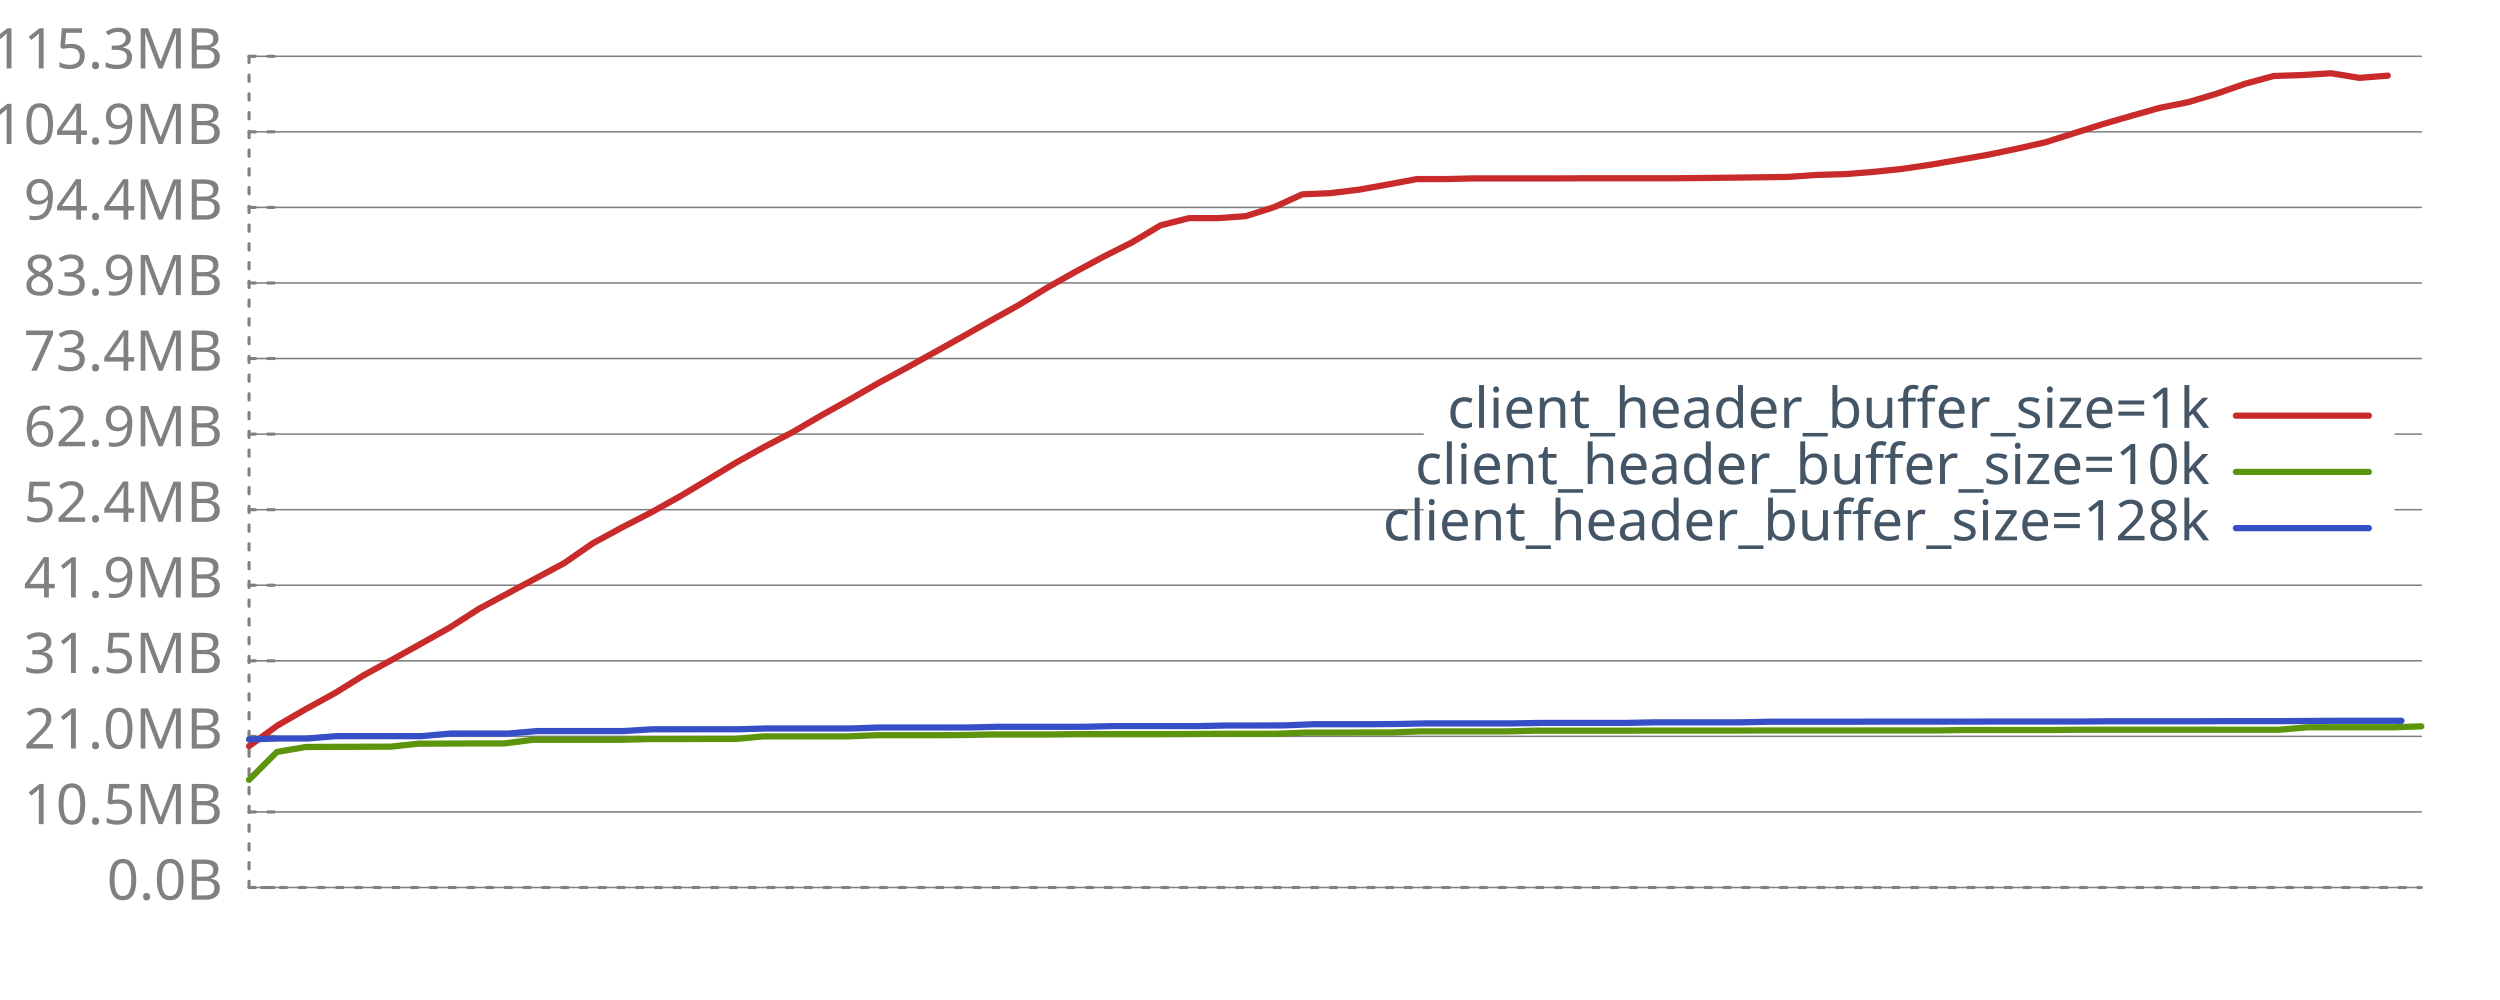
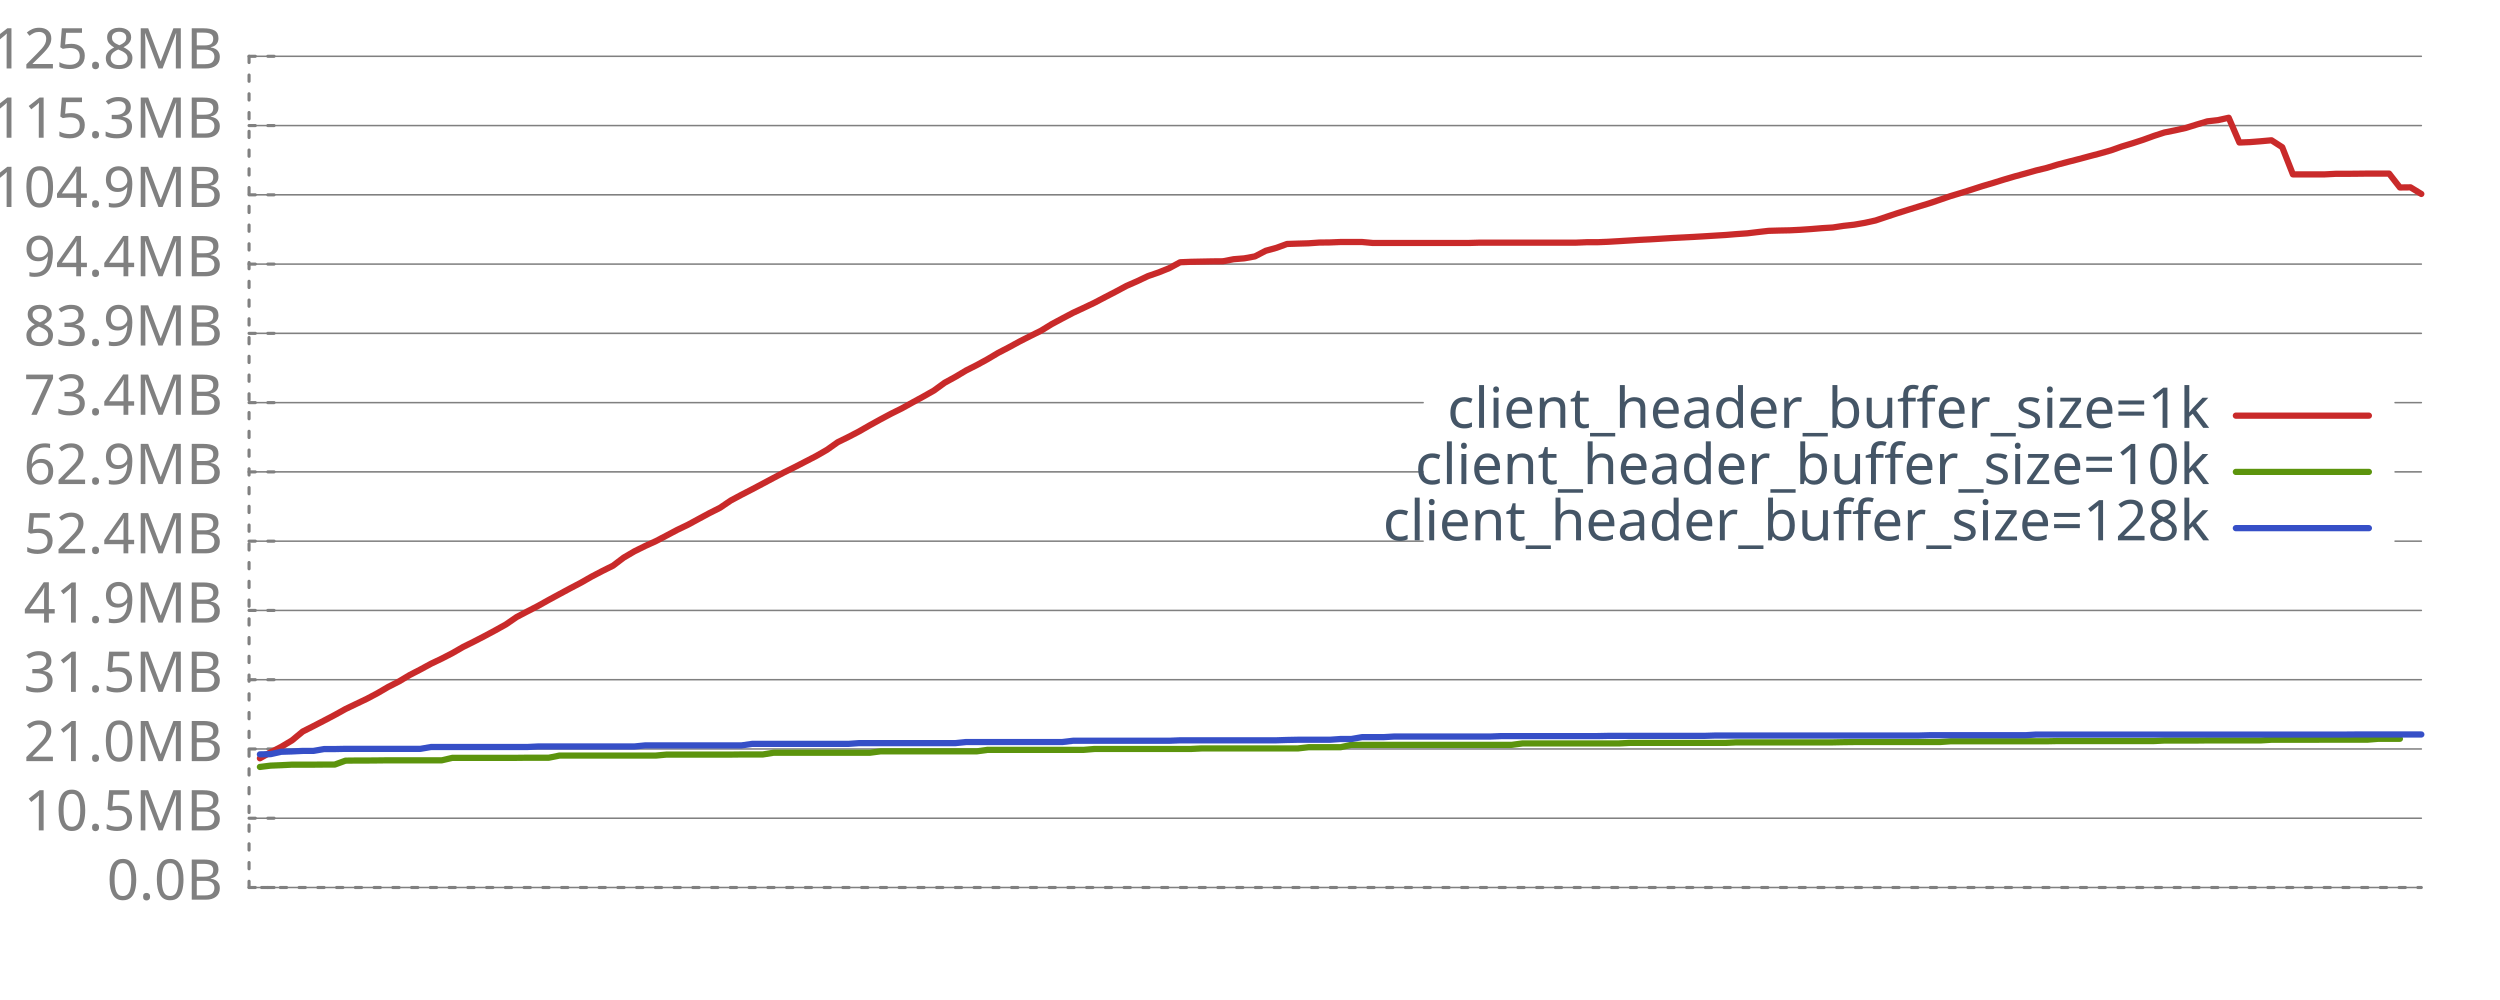
<svg xmlns="http://www.w3.org/2000/svg" xmlns:xlink="http://www.w3.org/1999/xlink" width="800" height="320" viewBox="0 0 800 320">
  <g id="gnuplot_canvas">
    <rect x="0" y="0" width="800" height="320" fill="none" />
    <defs>
      <circle id="gpDot" r="0.5" stroke-width="0.5" stroke="currentColor" />
      <path id="gpPt0" stroke-width="0.222" stroke="currentColor" d="M-1,0 h2 M0,-1 v2" />
      <path id="gpPt1" stroke-width="0.222" stroke="currentColor" d="M-1,-1 L1,1 M1,-1 L-1,1" />
      <path id="gpPt2" stroke-width="0.222" stroke="currentColor" d="M-1,0 L1,0 M0,-1 L0,1 M-1,-1 L1,1 M-1,1 L1,-1" />
      <rect id="gpPt3" stroke-width="0.222" stroke="currentColor" x="-1" y="-1" width="2" height="2" />
      <rect id="gpPt4" stroke-width="0.222" stroke="currentColor" fill="currentColor" x="-1" y="-1" width="2" height="2" />
      <circle id="gpPt5" stroke-width="0.222" stroke="currentColor" cx="0" cy="0" r="1" />
      <use xlink:href="#gpPt5" id="gpPt6" fill="currentColor" stroke="none" />
      <path id="gpPt7" stroke-width="0.222" stroke="currentColor" d="M0,-1.33 L-1.33,0.67 L1.33,0.67 z" />
      <use xlink:href="#gpPt7" id="gpPt8" fill="currentColor" stroke="none" />
      <use xlink:href="#gpPt7" id="gpPt9" stroke="currentColor" transform="rotate(180)" />
      <use xlink:href="#gpPt9" id="gpPt10" fill="currentColor" stroke="none" />
      <use xlink:href="#gpPt3" id="gpPt11" stroke="currentColor" transform="rotate(45)" />
      <use xlink:href="#gpPt11" id="gpPt12" fill="currentColor" stroke="none" />
      <path id="gpPt13" stroke-width="0.222" stroke="currentColor" d="M0,1.330 L1.265,0.411 L0.782,-1.067 L-0.782,-1.076 L-1.265,0.411 z" />
      <use xlink:href="#gpPt13" id="gpPt14" fill="currentColor" stroke="none" />
      <filter id="textbox" filterUnits="objectBoundingBox" x="0" y="0" height="1" width="1">
        <feFlood flood-color="white" flood-opacity="1" result="bgnd" />
        <feComposite in="SourceGraphic" in2="bgnd" operator="atop" />
      </filter>
      <filter id="greybox" filterUnits="objectBoundingBox" x="0" y="0" height="1" width="1">
        <feFlood flood-color="lightgrey" flood-opacity="1" result="grey" />
        <feComposite in="SourceGraphic" in2="grey" operator="atop" />
      </filter>
    </defs>
    <g fill="none" color="white" stroke="rgb(128, 128, 128)" stroke-width="1.00" stroke-linecap="round" stroke-linejoin="round">
</g>
    <g fill="none" color="gray" stroke="currentColor" stroke-width="1.00" stroke-linecap="round" stroke-linejoin="round">
</g>
    <g fill="none" color="gray" stroke="rgb(128, 128, 128)" stroke-width="0.50" stroke-linecap="round" stroke-linejoin="round">
</g>
    <g fill="none" color="black" stroke="currentColor" stroke-width="0.50" stroke-linecap="round" stroke-linejoin="round">
      <path stroke="rgb(128, 128, 128)" class="gridline" d="M79.70,284.00 L774.82,284.00  " />
    </g>
    <g fill="none" color="black" stroke="rgb(128, 128, 128)" stroke-width="1.00" stroke-linecap="round" stroke-linejoin="round">
</g>
    <g fill="none" color="gray" stroke="currentColor" stroke-width="1.00" stroke-linecap="round" stroke-linejoin="round">
      <path stroke="rgb(128, 128, 128)" stroke-dasharray="2,4" d="M79.70,284.00 L88.70,284.00  " />
      <g transform="translate(71.31,287.90)" stroke="none" fill="rgb(128,128,128)" font-family="Gill Sans" font-size="18.00" text-anchor="end">
        <text>
          <tspan font-family="Gill Sans">0.0B</tspan>
        </text>
      </g>
    </g>
    <g fill="none" color="gray" stroke="currentColor" stroke-width="1.00" stroke-linecap="round" stroke-linejoin="round">
</g>
    <g fill="none" color="gray" stroke="rgb(128, 128, 128)" stroke-width="0.50" stroke-linecap="round" stroke-linejoin="round">
</g>
    <g fill="none" color="black" stroke="currentColor" stroke-width="0.50" stroke-linecap="round" stroke-linejoin="round">
-       <path stroke="rgb(128, 128, 128)" class="gridline" d="M79.70,259.82 L774.82,259.82  " />
-     </g>
-     <g fill="none" color="black" stroke="rgb(128, 128, 128)" stroke-width="1.00" stroke-linecap="round" stroke-linejoin="round">
- </g>
-     <g fill="none" color="gray" stroke="currentColor" stroke-width="1.00" stroke-linecap="round" stroke-linejoin="round">
-       <path stroke="rgb(128, 128, 128)" stroke-dasharray="2,4" d="M79.70,259.82 L88.70,259.82  " />
-       <g transform="translate(71.31,263.72)" stroke="none" fill="rgb(128,128,128)" font-family="Gill Sans" font-size="18.00" text-anchor="end">
+       <path stroke="rgb(128, 128, 128)" class="gridline" d="M79.70,261.83 L774.82,261.83  " />
+     </g>
+     <g fill="none" color="black" stroke="rgb(128, 128, 128)" stroke-width="1.00" stroke-linecap="round" stroke-linejoin="round">
+ </g>
+     <g fill="none" color="gray" stroke="currentColor" stroke-width="1.00" stroke-linecap="round" stroke-linejoin="round">
+       <path stroke="rgb(128, 128, 128)" stroke-dasharray="2,4" d="M79.70,261.83 L88.70,261.83  " />
+       <g transform="translate(71.31,265.73)" stroke="none" fill="rgb(128,128,128)" font-family="Gill Sans" font-size="18.00" text-anchor="end">
        <text>
          <tspan font-family="Gill Sans">10.5MB</tspan>
        </text>
      </g>
    </g>
    <g fill="none" color="gray" stroke="currentColor" stroke-width="1.00" stroke-linecap="round" stroke-linejoin="round">
</g>
    <g fill="none" color="gray" stroke="rgb(128, 128, 128)" stroke-width="0.50" stroke-linecap="round" stroke-linejoin="round">
</g>
    <g fill="none" color="black" stroke="currentColor" stroke-width="0.50" stroke-linecap="round" stroke-linejoin="round">
-       <path stroke="rgb(128, 128, 128)" class="gridline" d="M79.70,235.64 L774.82,235.64  " />
-     </g>
-     <g fill="none" color="black" stroke="rgb(128, 128, 128)" stroke-width="1.00" stroke-linecap="round" stroke-linejoin="round">
- </g>
-     <g fill="none" color="gray" stroke="currentColor" stroke-width="1.00" stroke-linecap="round" stroke-linejoin="round">
-       <path stroke="rgb(128, 128, 128)" stroke-dasharray="2,4" d="M79.70,235.64 L88.70,235.64  " />
-       <g transform="translate(71.31,239.54)" stroke="none" fill="rgb(128,128,128)" font-family="Gill Sans" font-size="18.00" text-anchor="end">
+       <path stroke="rgb(128, 128, 128)" class="gridline" d="M79.70,239.67 L774.82,239.67  " />
+     </g>
+     <g fill="none" color="black" stroke="rgb(128, 128, 128)" stroke-width="1.00" stroke-linecap="round" stroke-linejoin="round">
+ </g>
+     <g fill="none" color="gray" stroke="currentColor" stroke-width="1.00" stroke-linecap="round" stroke-linejoin="round">
+       <path stroke="rgb(128, 128, 128)" stroke-dasharray="2,4" d="M79.70,239.67 L88.70,239.67  " />
+       <g transform="translate(71.31,243.57)" stroke="none" fill="rgb(128,128,128)" font-family="Gill Sans" font-size="18.00" text-anchor="end">
        <text>
          <tspan font-family="Gill Sans">21.0MB</tspan>
        </text>
      </g>
    </g>
    <g fill="none" color="gray" stroke="currentColor" stroke-width="1.00" stroke-linecap="round" stroke-linejoin="round">
</g>
    <g fill="none" color="gray" stroke="rgb(128, 128, 128)" stroke-width="0.50" stroke-linecap="round" stroke-linejoin="round">
</g>
    <g fill="none" color="black" stroke="currentColor" stroke-width="0.50" stroke-linecap="round" stroke-linejoin="round">
-       <path stroke="rgb(128, 128, 128)" class="gridline" d="M79.70,211.46 L774.82,211.46  " />
-     </g>
-     <g fill="none" color="black" stroke="rgb(128, 128, 128)" stroke-width="1.00" stroke-linecap="round" stroke-linejoin="round">
- </g>
-     <g fill="none" color="gray" stroke="currentColor" stroke-width="1.00" stroke-linecap="round" stroke-linejoin="round">
-       <path stroke="rgb(128, 128, 128)" stroke-dasharray="2,4" d="M79.70,211.46 L88.70,211.46  " />
-       <g transform="translate(71.31,215.36)" stroke="none" fill="rgb(128,128,128)" font-family="Gill Sans" font-size="18.00" text-anchor="end">
+       <path stroke="rgb(128, 128, 128)" class="gridline" d="M79.70,217.50 L774.82,217.50  " />
+     </g>
+     <g fill="none" color="black" stroke="rgb(128, 128, 128)" stroke-width="1.00" stroke-linecap="round" stroke-linejoin="round">
+ </g>
+     <g fill="none" color="gray" stroke="currentColor" stroke-width="1.00" stroke-linecap="round" stroke-linejoin="round">
+       <path stroke="rgb(128, 128, 128)" stroke-dasharray="2,4" d="M79.70,217.50 L88.70,217.50  " />
+       <g transform="translate(71.31,221.40)" stroke="none" fill="rgb(128,128,128)" font-family="Gill Sans" font-size="18.00" text-anchor="end">
        <text>
          <tspan font-family="Gill Sans">31.5MB</tspan>
        </text>
      </g>
    </g>
    <g fill="none" color="gray" stroke="currentColor" stroke-width="1.00" stroke-linecap="round" stroke-linejoin="round">
</g>
    <g fill="none" color="gray" stroke="rgb(128, 128, 128)" stroke-width="0.50" stroke-linecap="round" stroke-linejoin="round">
</g>
    <g fill="none" color="black" stroke="currentColor" stroke-width="0.50" stroke-linecap="round" stroke-linejoin="round">
-       <path stroke="rgb(128, 128, 128)" class="gridline" d="M79.70,187.28 L774.82,187.28  " />
-     </g>
-     <g fill="none" color="black" stroke="rgb(128, 128, 128)" stroke-width="1.00" stroke-linecap="round" stroke-linejoin="round">
- </g>
-     <g fill="none" color="gray" stroke="currentColor" stroke-width="1.00" stroke-linecap="round" stroke-linejoin="round">
-       <path stroke="rgb(128, 128, 128)" stroke-dasharray="2,4" d="M79.70,187.28 L88.70,187.28  " />
-       <g transform="translate(71.31,191.18)" stroke="none" fill="rgb(128,128,128)" font-family="Gill Sans" font-size="18.00" text-anchor="end">
+       <path stroke="rgb(128, 128, 128)" class="gridline" d="M79.70,195.34 L774.82,195.34  " />
+     </g>
+     <g fill="none" color="black" stroke="rgb(128, 128, 128)" stroke-width="1.00" stroke-linecap="round" stroke-linejoin="round">
+ </g>
+     <g fill="none" color="gray" stroke="currentColor" stroke-width="1.00" stroke-linecap="round" stroke-linejoin="round">
+       <path stroke="rgb(128, 128, 128)" stroke-dasharray="2,4" d="M79.70,195.34 L88.70,195.34  " />
+       <g transform="translate(71.31,199.24)" stroke="none" fill="rgb(128,128,128)" font-family="Gill Sans" font-size="18.00" text-anchor="end">
        <text>
          <tspan font-family="Gill Sans">41.9MB</tspan>
        </text>
      </g>
    </g>
    <g fill="none" color="gray" stroke="currentColor" stroke-width="1.00" stroke-linecap="round" stroke-linejoin="round">
</g>
    <g fill="none" color="gray" stroke="rgb(128, 128, 128)" stroke-width="0.50" stroke-linecap="round" stroke-linejoin="round">
</g>
    <g fill="none" color="black" stroke="currentColor" stroke-width="0.50" stroke-linecap="round" stroke-linejoin="round">
-       <path stroke="rgb(128, 128, 128)" class="gridline" d="M79.70,163.10 L455.39,163.10 M766.43,163.10 L774.82,163.10  " />
-     </g>
-     <g fill="none" color="black" stroke="rgb(128, 128, 128)" stroke-width="1.00" stroke-linecap="round" stroke-linejoin="round">
- </g>
-     <g fill="none" color="gray" stroke="currentColor" stroke-width="1.00" stroke-linecap="round" stroke-linejoin="round">
-       <path stroke="rgb(128, 128, 128)" stroke-dasharray="2,4" d="M79.70,163.10 L88.70,163.10  " />
-       <g transform="translate(71.31,167.00)" stroke="none" fill="rgb(128,128,128)" font-family="Gill Sans" font-size="18.00" text-anchor="end">
+       <path stroke="rgb(128, 128, 128)" class="gridline" d="M79.70,173.17 L455.39,173.17 M766.43,173.17 L774.82,173.17  " />
+     </g>
+     <g fill="none" color="black" stroke="rgb(128, 128, 128)" stroke-width="1.00" stroke-linecap="round" stroke-linejoin="round">
+ </g>
+     <g fill="none" color="gray" stroke="currentColor" stroke-width="1.00" stroke-linecap="round" stroke-linejoin="round">
+       <path stroke="rgb(128, 128, 128)" stroke-dasharray="2,4" d="M79.70,173.17 L88.70,173.17  " />
+       <g transform="translate(71.31,177.07)" stroke="none" fill="rgb(128,128,128)" font-family="Gill Sans" font-size="18.00" text-anchor="end">
        <text>
          <tspan font-family="Gill Sans">52.4MB</tspan>
        </text>
      </g>
    </g>
    <g fill="none" color="gray" stroke="currentColor" stroke-width="1.00" stroke-linecap="round" stroke-linejoin="round">
</g>
    <g fill="none" color="gray" stroke="rgb(128, 128, 128)" stroke-width="0.50" stroke-linecap="round" stroke-linejoin="round">
</g>
    <g fill="none" color="black" stroke="currentColor" stroke-width="0.50" stroke-linecap="round" stroke-linejoin="round">
-       <path stroke="rgb(128, 128, 128)" class="gridline" d="M79.70,138.91 L455.39,138.91 M766.43,138.91 L774.82,138.91  " />
-     </g>
-     <g fill="none" color="black" stroke="rgb(128, 128, 128)" stroke-width="1.00" stroke-linecap="round" stroke-linejoin="round">
- </g>
-     <g fill="none" color="gray" stroke="currentColor" stroke-width="1.00" stroke-linecap="round" stroke-linejoin="round">
-       <path stroke="rgb(128, 128, 128)" stroke-dasharray="2,4" d="M79.70,138.91 L88.70,138.91  " />
-       <g transform="translate(71.31,142.81)" stroke="none" fill="rgb(128,128,128)" font-family="Gill Sans" font-size="18.00" text-anchor="end">
+       <path stroke="rgb(128, 128, 128)" class="gridline" d="M79.70,151.00 L455.39,151.00 M766.43,151.00 L774.82,151.00  " />
+     </g>
+     <g fill="none" color="black" stroke="rgb(128, 128, 128)" stroke-width="1.00" stroke-linecap="round" stroke-linejoin="round">
+ </g>
+     <g fill="none" color="gray" stroke="currentColor" stroke-width="1.00" stroke-linecap="round" stroke-linejoin="round">
+       <path stroke="rgb(128, 128, 128)" stroke-dasharray="2,4" d="M79.70,151.00 L88.70,151.00  " />
+       <g transform="translate(71.31,154.90)" stroke="none" fill="rgb(128,128,128)" font-family="Gill Sans" font-size="18.00" text-anchor="end">
        <text>
          <tspan font-family="Gill Sans">62.9MB</tspan>
        </text>
      </g>
    </g>
    <g fill="none" color="gray" stroke="currentColor" stroke-width="1.00" stroke-linecap="round" stroke-linejoin="round">
</g>
    <g fill="none" color="gray" stroke="rgb(128, 128, 128)" stroke-width="0.50" stroke-linecap="round" stroke-linejoin="round">
</g>
    <g fill="none" color="black" stroke="currentColor" stroke-width="0.50" stroke-linecap="round" stroke-linejoin="round">
-       <path stroke="rgb(128, 128, 128)" class="gridline" d="M79.70,114.73 L774.82,114.73  " />
-     </g>
-     <g fill="none" color="black" stroke="rgb(128, 128, 128)" stroke-width="1.00" stroke-linecap="round" stroke-linejoin="round">
- </g>
-     <g fill="none" color="gray" stroke="currentColor" stroke-width="1.00" stroke-linecap="round" stroke-linejoin="round">
-       <path stroke="rgb(128, 128, 128)" stroke-dasharray="2,4" d="M79.70,114.73 L88.70,114.73  " />
-       <g transform="translate(71.31,118.63)" stroke="none" fill="rgb(128,128,128)" font-family="Gill Sans" font-size="18.00" text-anchor="end">
+       <path stroke="rgb(128, 128, 128)" class="gridline" d="M79.70,128.84 L455.39,128.84 M766.43,128.84 L774.82,128.84  " />
+     </g>
+     <g fill="none" color="black" stroke="rgb(128, 128, 128)" stroke-width="1.00" stroke-linecap="round" stroke-linejoin="round">
+ </g>
+     <g fill="none" color="gray" stroke="currentColor" stroke-width="1.00" stroke-linecap="round" stroke-linejoin="round">
+       <path stroke="rgb(128, 128, 128)" stroke-dasharray="2,4" d="M79.70,128.84 L88.70,128.84  " />
+       <g transform="translate(71.31,132.74)" stroke="none" fill="rgb(128,128,128)" font-family="Gill Sans" font-size="18.00" text-anchor="end">
        <text>
          <tspan font-family="Gill Sans">73.4MB</tspan>
        </text>
      </g>
    </g>
    <g fill="none" color="gray" stroke="currentColor" stroke-width="1.00" stroke-linecap="round" stroke-linejoin="round">
</g>
    <g fill="none" color="gray" stroke="rgb(128, 128, 128)" stroke-width="0.50" stroke-linecap="round" stroke-linejoin="round">
</g>
    <g fill="none" color="black" stroke="currentColor" stroke-width="0.50" stroke-linecap="round" stroke-linejoin="round">
-       <path stroke="rgb(128, 128, 128)" class="gridline" d="M79.70,90.55 L774.82,90.55  " />
-     </g>
-     <g fill="none" color="black" stroke="rgb(128, 128, 128)" stroke-width="1.00" stroke-linecap="round" stroke-linejoin="round">
- </g>
-     <g fill="none" color="gray" stroke="currentColor" stroke-width="1.00" stroke-linecap="round" stroke-linejoin="round">
-       <path stroke="rgb(128, 128, 128)" stroke-dasharray="2,4" d="M79.70,90.55 L88.70,90.55  " />
-       <g transform="translate(71.31,94.45)" stroke="none" fill="rgb(128,128,128)" font-family="Gill Sans" font-size="18.00" text-anchor="end">
+       <path stroke="rgb(128, 128, 128)" class="gridline" d="M79.70,106.67 L774.82,106.67  " />
+     </g>
+     <g fill="none" color="black" stroke="rgb(128, 128, 128)" stroke-width="1.00" stroke-linecap="round" stroke-linejoin="round">
+ </g>
+     <g fill="none" color="gray" stroke="currentColor" stroke-width="1.00" stroke-linecap="round" stroke-linejoin="round">
+       <path stroke="rgb(128, 128, 128)" stroke-dasharray="2,4" d="M79.70,106.67 L88.70,106.67  " />
+       <g transform="translate(71.31,110.57)" stroke="none" fill="rgb(128,128,128)" font-family="Gill Sans" font-size="18.00" text-anchor="end">
        <text>
          <tspan font-family="Gill Sans">83.9MB</tspan>
        </text>
      </g>
    </g>
    <g fill="none" color="gray" stroke="currentColor" stroke-width="1.00" stroke-linecap="round" stroke-linejoin="round">
</g>
    <g fill="none" color="gray" stroke="rgb(128, 128, 128)" stroke-width="0.50" stroke-linecap="round" stroke-linejoin="round">
</g>
    <g fill="none" color="black" stroke="currentColor" stroke-width="0.50" stroke-linecap="round" stroke-linejoin="round">
-       <path stroke="rgb(128, 128, 128)" class="gridline" d="M79.70,66.37 L774.82,66.37  " />
-     </g>
-     <g fill="none" color="black" stroke="rgb(128, 128, 128)" stroke-width="1.00" stroke-linecap="round" stroke-linejoin="round">
- </g>
-     <g fill="none" color="gray" stroke="currentColor" stroke-width="1.00" stroke-linecap="round" stroke-linejoin="round">
-       <path stroke="rgb(128, 128, 128)" stroke-dasharray="2,4" d="M79.70,66.37 L88.70,66.37  " />
-       <g transform="translate(71.31,70.27)" stroke="none" fill="rgb(128,128,128)" font-family="Gill Sans" font-size="18.00" text-anchor="end">
+       <path stroke="rgb(128, 128, 128)" class="gridline" d="M79.70,84.51 L774.82,84.51  " />
+     </g>
+     <g fill="none" color="black" stroke="rgb(128, 128, 128)" stroke-width="1.00" stroke-linecap="round" stroke-linejoin="round">
+ </g>
+     <g fill="none" color="gray" stroke="currentColor" stroke-width="1.00" stroke-linecap="round" stroke-linejoin="round">
+       <path stroke="rgb(128, 128, 128)" stroke-dasharray="2,4" d="M79.70,84.51 L88.70,84.51  " />
+       <g transform="translate(71.31,88.41)" stroke="none" fill="rgb(128,128,128)" font-family="Gill Sans" font-size="18.00" text-anchor="end">
        <text>
          <tspan font-family="Gill Sans">94.4MB</tspan>
        </text>
      </g>
    </g>
    <g fill="none" color="gray" stroke="currentColor" stroke-width="1.00" stroke-linecap="round" stroke-linejoin="round">
</g>
    <g fill="none" color="gray" stroke="rgb(128, 128, 128)" stroke-width="0.50" stroke-linecap="round" stroke-linejoin="round">
</g>
    <g fill="none" color="black" stroke="currentColor" stroke-width="0.50" stroke-linecap="round" stroke-linejoin="round">
-       <path stroke="rgb(128, 128, 128)" class="gridline" d="M79.70,42.19 L774.82,42.19  " />
-     </g>
-     <g fill="none" color="black" stroke="rgb(128, 128, 128)" stroke-width="1.00" stroke-linecap="round" stroke-linejoin="round">
- </g>
-     <g fill="none" color="gray" stroke="currentColor" stroke-width="1.00" stroke-linecap="round" stroke-linejoin="round">
-       <path stroke="rgb(128, 128, 128)" stroke-dasharray="2,4" d="M79.70,42.19 L88.70,42.19  " />
-       <g transform="translate(71.31,46.09)" stroke="none" fill="rgb(128,128,128)" font-family="Gill Sans" font-size="18.00" text-anchor="end">
+       <path stroke="rgb(128, 128, 128)" class="gridline" d="M79.70,62.34 L774.82,62.34  " />
+     </g>
+     <g fill="none" color="black" stroke="rgb(128, 128, 128)" stroke-width="1.00" stroke-linecap="round" stroke-linejoin="round">
+ </g>
+     <g fill="none" color="gray" stroke="currentColor" stroke-width="1.00" stroke-linecap="round" stroke-linejoin="round">
+       <path stroke="rgb(128, 128, 128)" stroke-dasharray="2,4" d="M79.70,62.34 L88.70,62.34  " />
+       <g transform="translate(71.31,66.24)" stroke="none" fill="rgb(128,128,128)" font-family="Gill Sans" font-size="18.00" text-anchor="end">
        <text>
          <tspan font-family="Gill Sans">104.9MB</tspan>
+         </text>
+       </g>
+     </g>
+     <g fill="none" color="gray" stroke="currentColor" stroke-width="1.00" stroke-linecap="round" stroke-linejoin="round">
+ </g>
+     <g fill="none" color="gray" stroke="rgb(128, 128, 128)" stroke-width="0.50" stroke-linecap="round" stroke-linejoin="round">
+ </g>
+     <g fill="none" color="black" stroke="currentColor" stroke-width="0.50" stroke-linecap="round" stroke-linejoin="round">
+       <path stroke="rgb(128, 128, 128)" class="gridline" d="M79.70,40.18 L774.82,40.18  " />
+     </g>
+     <g fill="none" color="black" stroke="rgb(128, 128, 128)" stroke-width="1.00" stroke-linecap="round" stroke-linejoin="round">
+ </g>
+     <g fill="none" color="gray" stroke="currentColor" stroke-width="1.00" stroke-linecap="round" stroke-linejoin="round">
+       <path stroke="rgb(128, 128, 128)" stroke-dasharray="2,4" d="M79.70,40.18 L88.70,40.18  " />
+       <g transform="translate(71.31,44.08)" stroke="none" fill="rgb(128,128,128)" font-family="Gill Sans" font-size="18.00" text-anchor="end">
+         <text>
+           <tspan font-family="Gill Sans">115.3MB</tspan>
        </text>
      </g>
    </g>
    <g fill="none" color="gray" stroke="currentColor" stroke-width="1.00" stroke-linecap="round" stroke-linejoin="round">
</g>
    <g fill="none" color="gray" stroke="rgb(128, 128, 128)" stroke-width="0.50" stroke-linecap="round" stroke-linejoin="round">
</g>
    <g fill="none" color="black" stroke="currentColor" stroke-width="0.50" stroke-linecap="round" stroke-linejoin="round">
      <path stroke="rgb(128, 128, 128)" class="gridline" d="M79.70,18.01 L774.82,18.01  " />
    </g>
    <g fill="none" color="black" stroke="rgb(128, 128, 128)" stroke-width="1.00" stroke-linecap="round" stroke-linejoin="round">
</g>
    <g fill="none" color="gray" stroke="currentColor" stroke-width="1.00" stroke-linecap="round" stroke-linejoin="round">
      <path stroke="rgb(128, 128, 128)" stroke-dasharray="2,4" d="M79.70,18.01 L88.70,18.01  " />
      <g transform="translate(71.31,21.91)" stroke="none" fill="rgb(128,128,128)" font-family="Gill Sans" font-size="18.00" text-anchor="end">
        <text>
-           <tspan font-family="Gill Sans">115.3MB</tspan>
+           <tspan font-family="Gill Sans">125.8MB</tspan>
        </text>
      </g>
    </g>
    <g fill="none" color="gray" stroke="currentColor" stroke-width="1.00" stroke-linecap="round" stroke-linejoin="round">
</g>
    <g fill="none" color="gray" stroke="currentColor" stroke-width="1.00" stroke-linecap="round" stroke-linejoin="round">
      <path stroke="rgb(128, 128, 128)" stroke-dasharray="2,4" d="M79.70,18.01 L79.70,284.00 L774.82,284.00 M774.82,18.01 M79.70,18.01  " />
    </g>
    <g fill="none" color="gray" stroke="currentColor" stroke-width="1.00" stroke-linecap="round" stroke-linejoin="round">
</g>
    <g id="gnuplot_plot_1">
      <g fill="none" color="white" stroke="rgb(128, 128, 128)" stroke-width="2.00" stroke-linecap="round" stroke-linejoin="round">
</g>
      <g fill="none" color="black" stroke="currentColor" stroke-width="2.00" stroke-linecap="round" stroke-linejoin="round">
        <g transform="translate(707.09,136.91)" stroke="none" fill="rgb(68,85,102)" font-family="Gill Sans" font-size="18.00" text-anchor="end">
          <text>
            <tspan font-family="Gill Sans">client_header_buffer_size=1k</tspan>
          </text>
        </g>
      </g>
      <g fill="none" color="black" stroke="currentColor" stroke-width="2.00" stroke-linecap="round" stroke-linejoin="round">
-         <path stroke="rgb(201,  42,  42)" d="M715.48,133.01 L758.04,133.01 M79.70,238.77 L88.85,232.12 L98.00,226.83 L107.15,221.81 L116.28,216.14 L125.33,211.19   L134.65,206.02 L143.94,200.80 L153.25,194.83 L162.46,189.88 L171.37,185.12 L180.52,180.21 L189.73,173.83 L199.14,168.73   L208.26,164.04 L217.48,158.90 L226.45,153.54 L235.56,148.02 L244.53,143.03 L253.67,138.27 L262.86,132.91 L271.99,127.81   L281.05,122.59 L290.20,117.64 L299.18,112.66 L308.31,107.55 L317.16,102.53 L326.05,97.58 L335.15,92.03 L343.99,87.04   L353.15,82.13 L362.18,77.59 L371.39,72.11 L380.46,69.81 L389.53,69.81 L398.64,69.17 L407.78,66.26 L416.74,62.18   L425.81,61.80 L435.02,60.67 L444.32,59.00 L453.45,57.30 L462.77,57.30 L472.06,57.08 L481.24,57.08 L490.36,57.08   L499.53,57.08 L508.71,57.04 L517.95,57.04 L527.07,57.04 L536.00,57.04 L544.88,56.96 L554.03,56.85 L562.95,56.74   L572.07,56.62 L581.25,55.98 L590.37,55.72 L599.58,55.00 L608.90,54.02 L617.89,52.69 L627.10,51.11 L636.39,49.48   L645.53,47.56 L654.56,45.52 L663.75,42.61 L672.83,39.74 L681.98,37.09 L691.07,34.52 L700.15,32.71 L709.28,29.99   L718.49,26.78 L727.59,24.32 L736.65,24.02 L745.96,23.45 L755.03,24.92 L764.10,24.21  " />
+         <path stroke="rgb(201,  42,  42)" d="M715.48,133.01 L758.04,133.01 M83.17,242.65 L86.59,240.74 L90.01,238.98 L93.44,236.93 L96.87,234.09 L100.29,232.36   L103.71,230.59 L107.13,228.79 L110.56,226.89 L113.96,225.26 L117.44,223.60 L120.83,221.80 L124.22,219.82 L127.68,218.06   L131.10,216.01 L134.51,214.25 L137.95,212.38 L141.37,210.75 L144.80,208.98 L148.22,207.01 L151.65,205.31 L155.07,203.54   L158.49,201.71 L161.92,199.80 L165.33,197.45 L168.76,195.65 L172.19,193.88 L175.59,191.98 L179.04,190.11 L182.46,188.27   L185.89,186.47 L189.29,184.53 L192.73,182.73 L196.16,181.03 L199.58,178.44 L203.00,176.43 L206.43,174.73 L209.86,173.17   L213.25,171.40 L216.70,169.57 L220.10,167.94 L223.55,166.07 L226.94,164.24 L230.40,162.50 L233.82,160.18 L237.23,158.35   L240.67,156.58 L244.07,154.78 L247.52,152.94 L250.94,151.14 L254.36,149.45 L257.79,147.68 L261.21,145.91 L264.64,143.94   L268.05,141.52 L271.45,139.85 L274.91,138.05 L278.34,136.08 L281.73,134.21 L285.18,132.37 L288.61,130.67 L292.03,128.77   L295.46,126.90 L298.88,124.96 L302.30,122.47 L305.72,120.60 L309.15,118.55 L312.58,116.82 L316.00,114.95 L319.43,112.91   L322.85,111.14 L326.27,109.27 L329.68,107.54 L333.11,105.84 L336.54,103.73 L339.97,101.89 L343.39,100.09 L346.82,98.50   L350.24,96.87 L353.67,95.07 L357.09,93.30 L360.51,91.47 L363.92,89.98 L367.36,88.35 L370.78,87.17 L374.21,85.79   L377.64,83.92 L381.06,83.78 L384.48,83.71 L387.91,83.64 L391.33,83.61 L394.75,82.95 L398.18,82.67 L401.57,82.05   L405.02,80.25 L408.45,79.31 L411.85,78.07 L415.30,77.96 L418.72,77.86 L422.14,77.62 L425.57,77.58 L429.00,77.44   L432.42,77.44 L435.84,77.44 L439.27,77.75 L442.69,77.75 L446.11,77.75 L449.54,77.75 L452.96,77.75 L456.38,77.75   L459.80,77.75 L463.23,77.75 L466.66,77.75 L470.08,77.75 L473.51,77.65 L476.93,77.65 L480.35,77.65 L483.76,77.65   L487.20,77.65 L490.61,77.65 L494.05,77.65 L497.45,77.65 L500.90,77.65 L504.32,77.65 L507.72,77.51 L511.16,77.51   L514.59,77.37 L518.02,77.17 L521.44,76.96 L524.86,76.75 L528.27,76.58 L531.72,76.37 L535.14,76.16 L538.56,75.99   L541.99,75.81 L545.41,75.61 L548.80,75.40 L552.25,75.19 L555.65,74.91 L559.11,74.67 L562.53,74.26 L565.92,73.87   L569.37,73.77 L572.79,73.70 L576.21,73.53 L579.65,73.29 L583.06,73.01 L586.50,72.80 L589.92,72.28 L593.35,71.90   L596.75,71.31 L600.19,70.55 L603.59,69.41 L607.05,68.26 L610.44,67.19 L613.89,66.12 L617.31,65.08 L620.74,63.93   L624.13,62.76 L627.59,61.72 L631.01,60.64 L634.41,59.54 L637.85,58.53 L641.28,57.46 L644.71,56.45 L648.13,55.52   L651.55,54.55 L654.98,53.72 L658.40,52.68 L661.83,51.78 L665.22,50.91 L668.67,49.98 L672.10,49.08 L675.51,48.11   L678.95,46.89 L682.37,45.86 L685.77,44.75 L689.22,43.50 L692.64,42.39 L696.07,41.70 L699.47,40.94 L702.91,39.86   L706.34,38.83 L709.75,38.44 L713.19,37.68 L716.61,45.61 L720.04,45.47 L723.46,45.20 L726.88,44.89 L730.31,47.10   L733.73,55.80 L737.16,55.80 L740.58,55.80 L744.00,55.80 L747.43,55.62 L750.85,55.62 L754.28,55.59 L757.70,55.55   L761.12,55.55 L764.52,55.55 L767.97,59.99 L771.37,59.95 L774.82,62.06  " />
      </g>
    </g>
    <g id="gnuplot_plot_2">
      <g fill="none" color="black" stroke="currentColor" stroke-width="2.00" stroke-linecap="round" stroke-linejoin="round">
        <g transform="translate(707.09,154.91)" stroke="none" fill="rgb(68,85,102)" font-family="Gill Sans" font-size="18.00" text-anchor="end">
          <text>
            <tspan font-family="Gill Sans">client_header_buffer_size=10k</tspan>
          </text>
        </g>
      </g>
      <g fill="none" color="black" stroke="currentColor" stroke-width="2.00" stroke-linecap="round" stroke-linejoin="round">
-         <path stroke="rgb( 92, 148,  13)" d="M715.48,151.01 L758.04,151.01 M79.70,249.54 L88.60,240.63 L97.77,239.04 L106.94,239.00 L116.01,238.96 L124.97,238.93   L133.92,237.98 L143.14,237.94 L152.27,237.91 L161.21,237.91 L170.57,236.73 L179.91,236.73 L189.34,236.73 L198.54,236.73   L207.68,236.51 L216.79,236.51 L225.95,236.47 L235.18,236.47 L244.34,235.64 L253.29,235.64 L262.41,235.64 L271.51,235.64   L280.67,235.26 L289.87,235.26 L299.07,235.26 L308.01,235.22 L317.04,235.03 L326.21,235.03 L335.27,235.03 L344.52,234.92   L353.85,234.92 L362.95,234.92 L371.94,234.92 L381.10,234.88 L390.17,234.81 L399.17,234.81 L408.33,234.81 L417.67,234.43   L426.67,234.43 L435.84,234.39 L445.20,234.39 L454.20,234.05 L463.52,234.05 L472.73,234.05 L482.00,234.05 L491.17,233.82   L500.37,233.82 L509.52,233.82 L518.63,233.82 L527.78,233.79 L536.97,233.79 L546.01,233.79 L555.11,233.79 L564.27,233.75   L573.38,233.75 L582.75,233.75 L592.11,233.75 L601.11,233.75 L610.23,233.75 L619.38,233.75 L628.64,233.60 L637.65,233.60   L646.86,233.60 L656.08,233.60 L665.30,233.52 L674.43,233.52 L683.66,233.52 L692.82,233.52 L702.04,233.52 L711.19,233.52   L720.22,233.52 L729.34,233.52 L738.40,232.73 L747.40,232.73 L756.63,232.73 L765.77,232.73 L774.82,232.43  " />
+         <path stroke="rgb( 92, 148,  13)" d="M715.48,151.01 L758.04,151.01 M83.17,245.42 L86.59,245.00 L90.01,244.86 L93.44,244.69 L96.86,244.69 L100.29,244.69   L103.69,244.66 L107.13,244.66 L110.56,243.41 L113.98,243.37 L117.41,243.37 L120.81,243.34 L124.25,243.30 L127.68,243.30   L131.10,243.30 L134.53,243.30 L137.93,243.30 L141.37,243.30 L144.78,242.51 L148.21,242.51 L151.65,242.51 L155.07,242.51   L158.49,242.51 L161.92,242.51 L165.34,242.51 L168.77,242.47 L172.19,242.47 L175.61,242.47 L179.04,241.78 L182.46,241.78   L185.87,241.78 L189.31,241.78 L192.73,241.78 L196.16,241.78 L199.58,241.78 L203.01,241.78 L206.43,241.78 L209.86,241.78   L213.28,241.47 L216.70,241.47 L220.13,241.47 L223.55,241.47 L226.97,241.47 L230.39,241.47 L233.82,241.47 L237.25,241.43   L240.67,241.43 L244.10,241.43 L247.52,240.88 L250.93,240.88 L254.37,240.88 L257.79,240.88 L261.20,240.88 L264.61,240.88   L268.05,240.88 L271.47,240.88 L274.91,240.88 L278.33,240.88 L281.76,240.43 L285.18,240.43 L288.61,240.43 L292.03,240.43   L295.42,240.43 L298.88,240.43 L302.30,240.43 L305.73,240.43 L309.15,240.43 L312.57,240.43 L316.00,239.95 L319.42,239.95   L322.85,239.95 L326.27,239.95 L329.70,239.95 L333.11,239.95 L336.54,239.95 L339.96,239.95 L343.39,239.95 L346.82,239.95   L350.23,239.67 L353.66,239.67 L357.09,239.67 L360.50,239.67 L363.91,239.67 L367.36,239.67 L370.78,239.67 L374.20,239.67   L377.63,239.67 L381.03,239.67 L384.46,239.50 L387.90,239.50 L391.33,239.50 L394.73,239.50 L398.15,239.50 L401.57,239.50   L405.02,239.50 L408.45,239.50 L411.84,239.50 L415.30,239.50 L418.73,239.11 L422.14,239.11 L425.57,239.11 L428.99,239.11   L432.41,238.35 L435.84,238.35 L439.27,238.35 L442.69,238.35 L446.08,238.35 L449.52,238.35 L452.96,238.35 L456.38,238.35   L459.81,238.35 L463.23,238.35 L466.66,238.35 L470.08,238.35 L473.50,238.35 L476.90,238.35 L480.35,238.35 L483.78,238.35   L487.20,237.90 L490.62,237.90 L494.05,237.90 L497.47,237.90 L500.88,237.90 L504.32,237.90 L507.74,237.90 L511.17,237.90   L514.59,237.90 L518.02,237.90 L521.44,237.73 L524.87,237.73 L528.29,237.73 L531.71,237.73 L535.14,237.73 L538.54,237.73   L541.98,237.73 L545.41,237.73 L548.83,237.73 L552.24,237.73 L555.66,237.56 L559.10,237.56 L562.53,237.56 L565.95,237.56   L569.38,237.56 L572.80,237.56 L576.22,237.56 L579.65,237.56 L583.07,237.56 L586.50,237.56 L589.92,237.49 L593.34,237.45   L596.75,237.45 L600.19,237.45 L603.62,237.45 L607.04,237.45 L610.46,237.45 L613.89,237.45 L617.31,237.45 L620.74,237.45   L624.16,237.21 L627.59,237.21 L631.01,237.21 L634.41,237.21 L637.86,237.21 L641.28,237.21 L644.70,237.21 L648.13,237.21   L651.55,237.21 L654.98,237.21 L658.40,237.14 L661.83,237.14 L665.25,237.14 L668.68,237.14 L672.10,237.14 L675.52,237.14   L678.95,237.14 L682.37,237.14 L685.79,237.14 L689.22,237.14 L692.64,236.97 L696.07,236.97 L699.49,236.97 L702.91,236.97   L706.34,236.93 L709.76,236.93 L713.19,236.93 L716.61,236.93 L720.04,236.93 L723.46,236.93 L726.88,236.72 L730.31,236.72   L733.73,236.72 L737.16,236.72 L740.58,236.72 L744.00,236.69 L747.43,236.69 L750.85,236.69 L754.25,236.69 L757.70,236.69   L761.12,236.41 L764.55,236.41 L767.97,236.41  " />
      </g>
    </g>
    <g id="gnuplot_plot_3">
      <g fill="none" color="black" stroke="currentColor" stroke-width="2.00" stroke-linecap="round" stroke-linejoin="round">
        <g transform="translate(707.09,172.91)" stroke="none" fill="rgb(68,85,102)" font-family="Gill Sans" font-size="18.00" text-anchor="end">
          <text>
            <tspan font-family="Gill Sans">client_header_buffer_size=128k</tspan>
          </text>
        </g>
      </g>
      <g fill="none" color="black" stroke="currentColor" stroke-width="2.00" stroke-linecap="round" stroke-linejoin="round">
-         <path stroke="rgb( 54,  79, 199)" d="M715.48,169.01 L758.04,169.01 M79.70,236.62 L89.04,236.32 L98.33,236.32 L107.64,235.56 L116.62,235.56 L125.72,235.56   L134.95,235.56 L144.31,234.73 L153.34,234.73 L162.66,234.73 L171.90,233.94 L181.20,233.94 L190.32,233.94 L199.56,233.94   L208.73,233.37 L217.67,233.37 L226.89,233.37 L236.13,233.37 L245.34,233.11 L254.36,233.11 L263.34,233.11 L272.34,233.11   L281.41,232.80 L291.16,232.80 L300.59,232.80 L309.83,232.80 L318.90,232.58 L328.39,232.58 L337.54,232.58 L346.72,232.58   L356.05,232.35 L365.29,232.35 L374.42,232.35 L383.52,232.35 L392.68,232.16 L401.94,232.16 L411.19,232.12 L420.25,231.75   L429.42,231.75 L438.61,231.75 L447.65,231.67 L456.62,231.48 L465.79,231.48 L475.02,231.48 L484.25,231.48 L493.41,231.33   L502.60,231.33 L511.58,231.33 L520.72,231.33 L529.82,231.14 L538.85,231.14 L548.27,231.14 L557.38,231.14 L566.47,230.95   L575.71,230.95 L584.84,230.95 L593.76,230.95 L602.91,230.92 L612.23,230.92 L621.51,230.92 L630.61,230.92 L639.72,230.88   L648.81,230.88 L657.89,230.88 L666.96,230.88 L676.03,230.80 L685.33,230.80 L694.52,230.80 L703.71,230.80 L712.92,230.76   L722.03,230.76 L731.31,230.76 L740.52,230.69 L749.78,230.65 L759.08,230.65 L768.46,230.65  " />
+         <path stroke="rgb( 54,  79, 199)" d="M715.48,169.01 L758.04,169.01 M83.17,241.40 L86.59,241.33 L90.00,240.57 L93.43,240.46 L96.86,240.29 L100.29,240.29   L103.71,239.70 L107.12,239.70 L110.54,239.63 L113.98,239.63 L117.41,239.63 L120.83,239.63 L124.25,239.63 L127.66,239.63   L131.10,239.63 L134.53,239.63 L137.93,239.04 L141.37,239.04 L144.80,239.04 L148.22,239.04 L151.65,239.04 L155.06,239.04   L158.50,239.04 L161.92,239.04 L165.34,239.04 L168.77,239.04 L172.19,238.87 L175.61,238.87 L179.04,238.87 L182.46,238.87   L185.87,238.87 L189.29,238.87 L192.72,238.87 L196.16,238.87 L199.58,238.87 L203.01,238.87 L206.43,238.53 L209.85,238.53   L213.28,238.53 L216.69,238.53 L220.13,238.53 L223.55,238.53 L226.97,238.53 L230.37,238.53 L233.81,238.53 L237.25,238.53   L240.67,238.04 L244.09,238.04 L247.52,238.04 L250.94,238.04 L254.37,238.04 L257.79,238.04 L261.21,238.04 L264.64,238.04   L268.06,238.04 L271.47,238.04 L274.91,237.80 L278.33,237.80 L281.76,237.80 L285.18,237.80 L288.61,237.80 L292.03,237.80   L295.45,237.80 L298.88,237.80 L302.30,237.80 L305.73,237.80 L309.15,237.45 L312.57,237.45 L316.00,237.45 L319.42,237.45   L322.82,237.45 L326.26,237.45 L329.69,237.45 L333.12,237.45 L336.54,237.45 L339.94,237.45 L343.38,237.04 L346.82,237.04   L350.24,237.04 L353.66,237.04 L357.08,237.04 L360.51,237.04 L363.94,237.04 L367.36,237.04 L370.78,237.04 L374.21,237.04   L377.63,236.90 L381.06,236.90 L384.48,236.90 L387.90,236.90 L391.33,236.90 L394.75,236.90 L398.18,236.90 L401.60,236.90   L405.02,236.90 L408.45,236.90 L411.87,236.79 L415.30,236.72 L418.72,236.72 L422.12,236.72 L425.57,236.72 L428.99,236.48   L432.42,236.48 L435.82,235.89 L439.26,235.89 L442.69,235.89 L446.11,235.69 L449.53,235.69 L452.95,235.69 L456.38,235.69   L459.81,235.69 L463.23,235.69 L466.66,235.69 L470.08,235.69 L473.48,235.69 L476.93,235.69 L480.35,235.55 L483.78,235.55   L487.20,235.55 L490.62,235.55 L494.05,235.55 L497.47,235.55 L500.90,235.55 L504.32,235.55 L507.75,235.55 L511.17,235.55   L514.59,235.48 L518.00,235.48 L521.44,235.48 L524.86,235.48 L528.29,235.48 L531.71,235.48 L535.14,235.48 L538.56,235.48   L541.98,235.48 L545.38,235.48 L548.83,235.37 L552.25,235.37 L555.68,235.37 L559.11,235.37 L562.53,235.37 L565.95,235.37   L569.37,235.37 L572.80,235.37 L576.23,235.37 L579.65,235.37 L583.07,235.37 L586.47,235.37 L589.92,235.37 L593.35,235.37   L596.77,235.37 L600.19,235.37 L603.62,235.37 L607.04,235.37 L610.47,235.37 L613.89,235.37 L617.31,235.27 L620.74,235.27   L624.16,235.27 L627.59,235.27 L630.98,235.27 L634.43,235.27 L637.86,235.27 L641.25,235.27 L644.71,235.27 L648.13,235.27   L651.54,235.06 L654.98,235.06 L658.40,235.06 L661.82,235.06 L665.22,235.06 L668.67,235.06 L672.10,235.06 L675.52,235.06   L678.95,235.06 L682.37,235.06 L685.79,235.06 L689.21,235.06 L692.64,235.06 L696.07,235.06 L699.49,235.06 L702.91,235.06   L706.34,235.06 L709.76,235.06 L713.19,235.06 L716.61,235.06 L720.03,235.06 L723.44,235.06 L726.85,235.06 L730.31,235.06   L733.73,235.06 L737.13,235.06 L740.58,235.06 L743.98,235.06 L747.43,235.06 L750.85,235.06 L754.28,235.03 L757.68,235.03   L761.12,235.03 L764.55,235.03 L767.97,235.03 L771.39,235.03 L774.82,235.03  " />
      </g>
    </g>
    <g fill="none" color="black" stroke="currentColor" stroke-width="2.00" stroke-linecap="round" stroke-linejoin="round">
</g>
    <g fill="none" color="black" stroke="black" stroke-width="1.00" stroke-linecap="round" stroke-linejoin="round">
</g>
    <g fill="none" color="gray" stroke="currentColor" stroke-width="1.00" stroke-linecap="round" stroke-linejoin="round">
</g>
  </g>
</svg>
